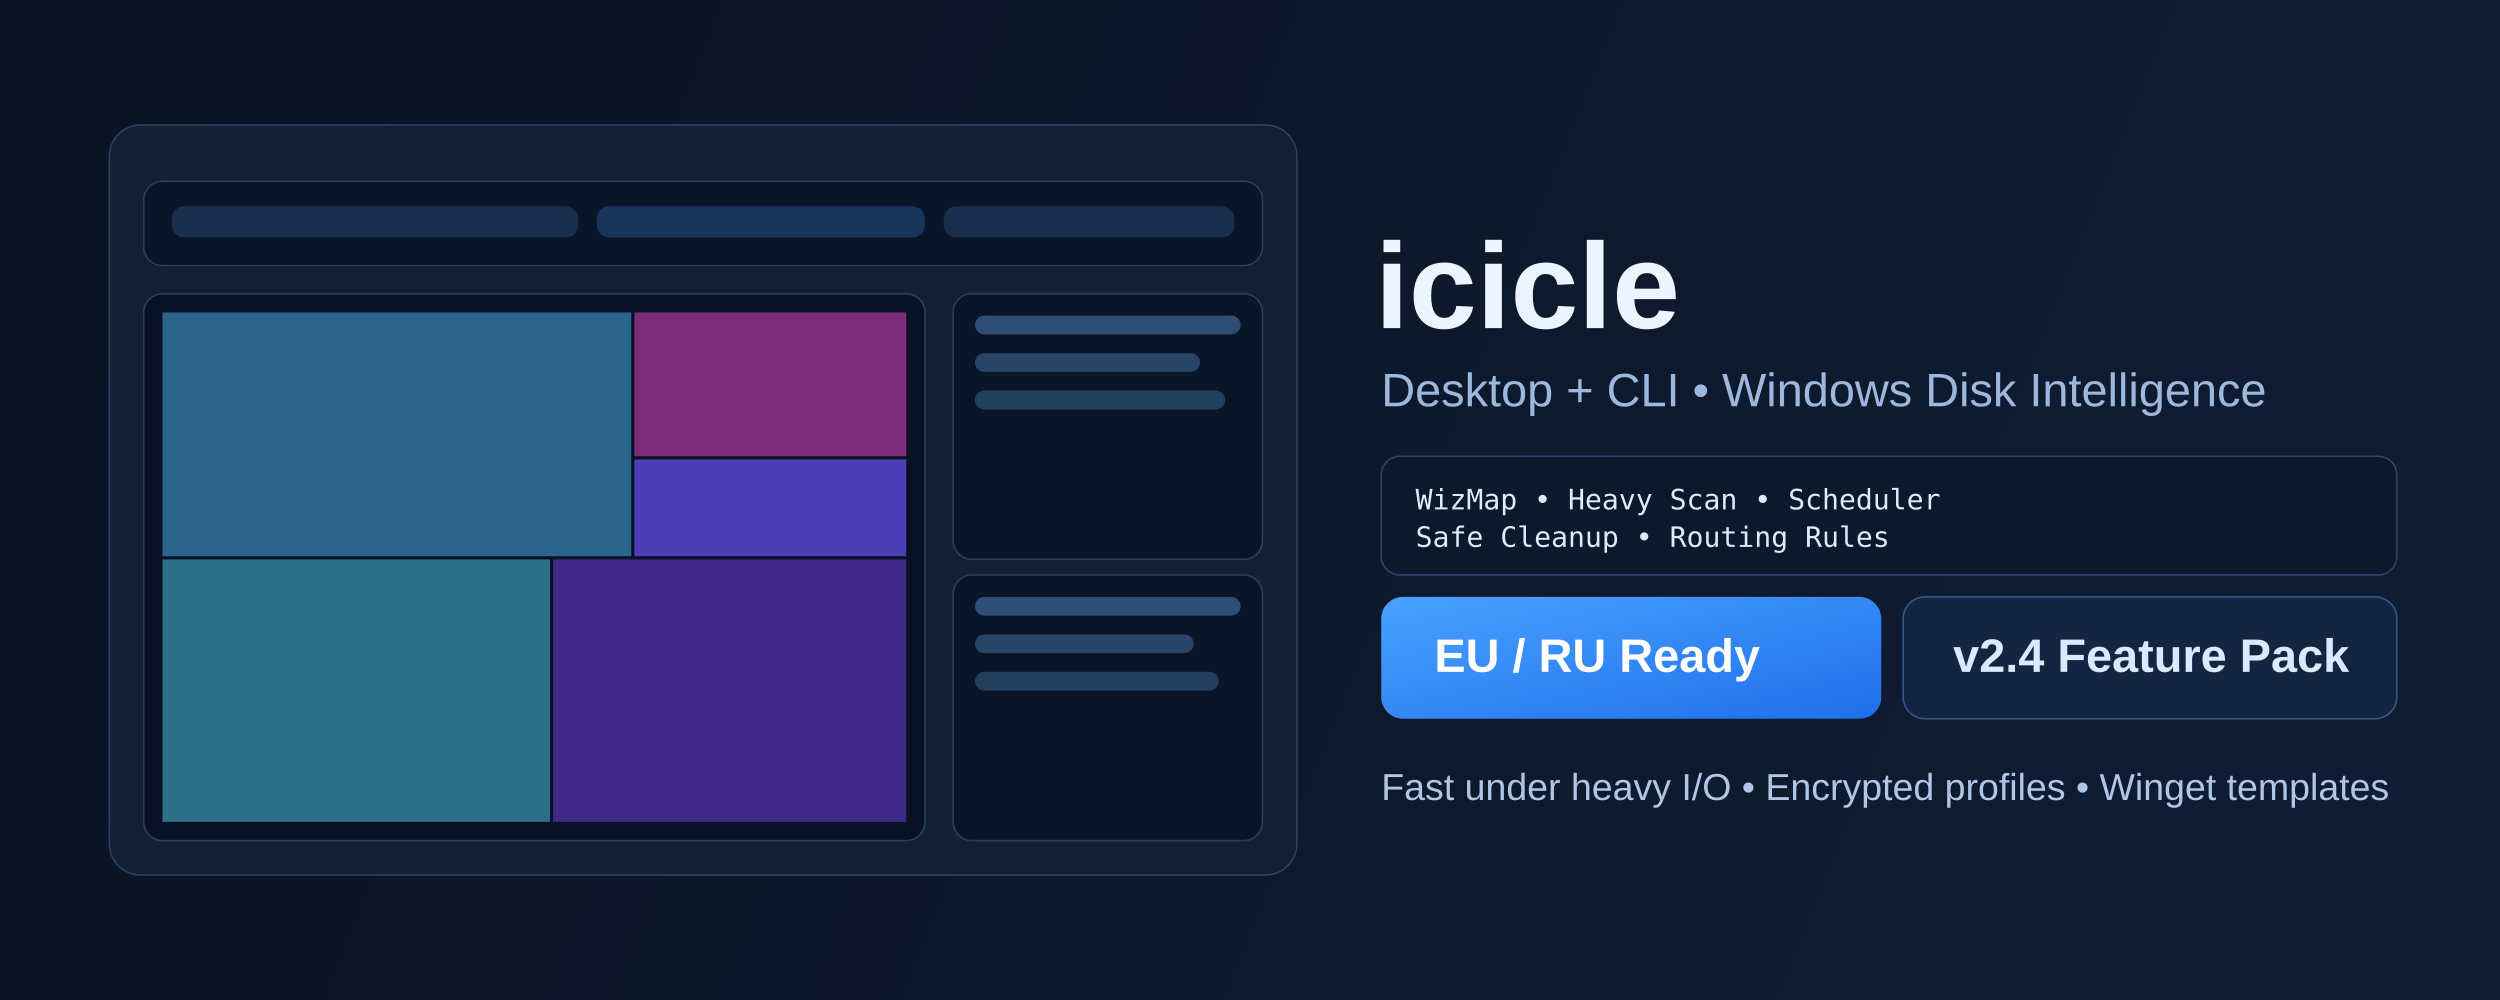
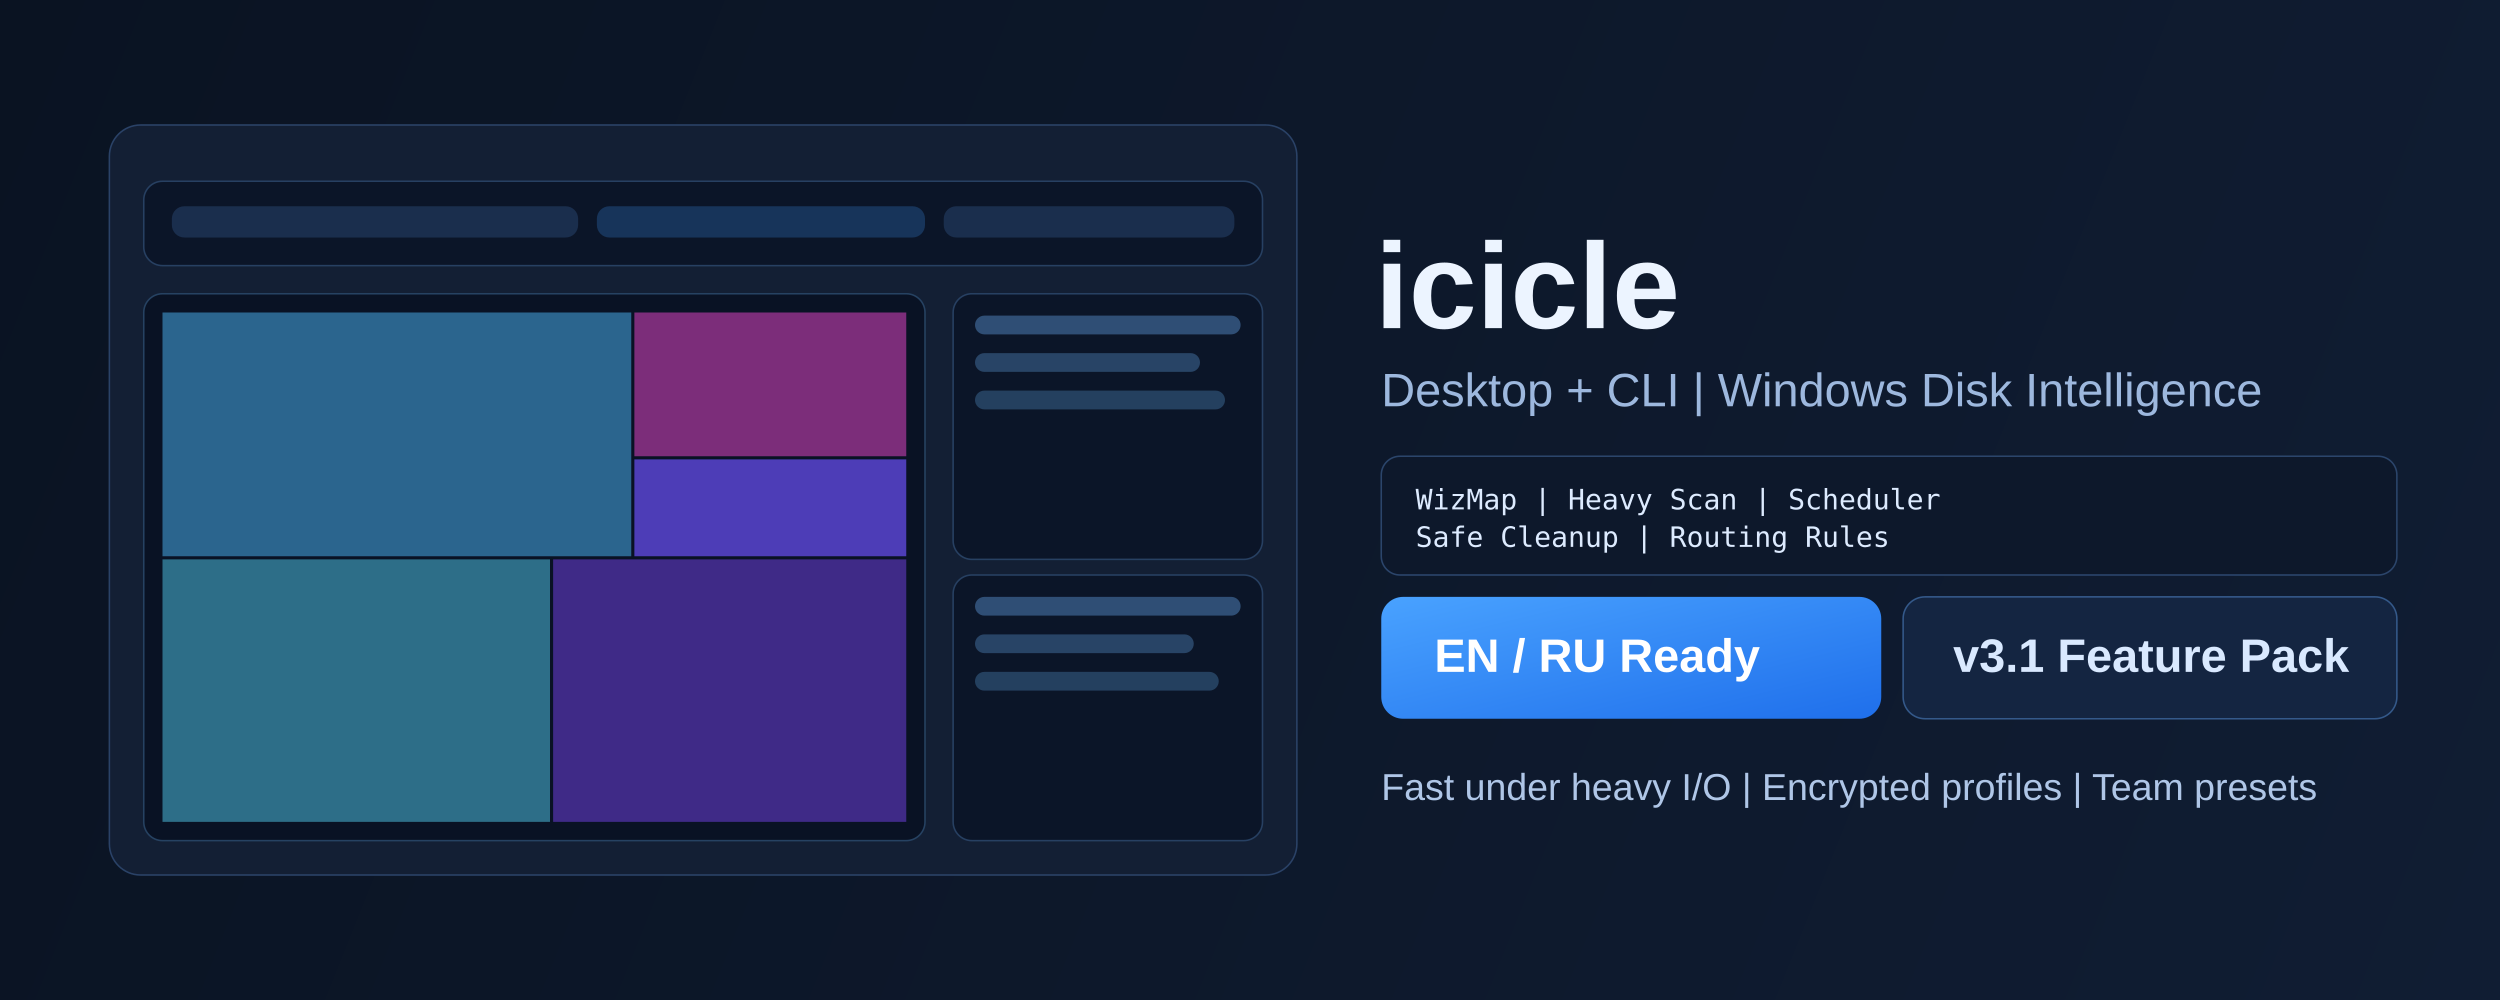
<svg xmlns="http://www.w3.org/2000/svg" width="1600" height="640" viewBox="0 0 1600 640" fill="none">
  <defs>
    <linearGradient id="a" x1="0" y1="0" x2="1600" y2="640" gradientUnits="userSpaceOnUse">
      <stop stop-color="#0A1322" />
      <stop offset="1" stop-color="#101D33" />
    </linearGradient>
    <linearGradient id="b" x1="0" y1="0" x2="1" y2="1">
      <stop stop-color="#49A2FF" />
      <stop offset="1" stop-color="#1F6FEB" />
    </linearGradient>
  </defs>
  <rect width="1600" height="640" fill="url(#a)" />
  <rect x="70" y="80" width="760" height="480" rx="20" fill="#131F34" stroke="#2A4267" />
  <rect x="92" y="116" width="716" height="54" rx="12" fill="#0B1528" stroke="#274062" />
  <rect x="110" y="132" width="260" height="20" rx="8" fill="#1A2E4D" />
  <rect x="382" y="132" width="210" height="20" rx="8" fill="#17345A" />
  <rect x="604" y="132" width="186" height="20" rx="8" fill="#1A2E4D" />
  <rect x="92" y="188" width="500" height="350" rx="12" fill="#091224" stroke="#264262" />
  <rect x="610" y="188" width="198" height="170" rx="12" fill="#0B1528" stroke="#274062" />
  <rect x="610" y="368" width="198" height="170" rx="12" fill="#0B1528" stroke="#274062" />
  <rect x="104" y="200" width="300" height="156" fill="#2B658E" />
  <rect x="406" y="200" width="174" height="92" fill="#7C2D7A" />
  <rect x="406" y="294" width="174" height="62" fill="#4D3DB7" />
  <rect x="104" y="358" width="248" height="168" fill="#2D6E88" />
  <rect x="354" y="358" width="226" height="168" fill="#3F2A87" />
  <rect x="624" y="202" width="170" height="12" rx="6" fill="#2F4E75" />
  <rect x="624" y="226" width="144" height="12" rx="6" fill="#284466" />
  <rect x="624" y="250" width="160" height="12" rx="6" fill="#24405F" />
  <rect x="624" y="382" width="170" height="12" rx="6" fill="#2F4E75" />
  <rect x="624" y="406" width="140" height="12" rx="6" fill="#284466" />
  <rect x="624" y="430" width="156" height="12" rx="6" fill="#24405F" />
  <text x="880" y="210" fill="#ECF4FF" font-family="Segoe UI, Arial" font-size="78" font-weight="700">icicle</text>
-   <text x="884" y="260" fill="#9DB8DE" font-family="Segoe UI, Arial" font-size="30">Desktop + CLI • Windows Disk Intelligence</text>
+   <text x="884" y="260" fill="#9DB8DE" font-family="Segoe UI, Arial" font-size="30">Desktop + CLI | Windows Disk Intelligence</text>
  <rect x="884" y="292" width="650" height="76" rx="12" fill="#0D182B" stroke="#2B456B" />
-   <text x="906" y="326" fill="#DDEBFF" font-family="Consolas, monospace" font-size="18">WizMap • Heavy Scan • Scheduler</text>
-   <text x="906" y="350" fill="#DDEBFF" font-family="Consolas, monospace" font-size="18">Safe Cleanup • Routing Rules</text>
+   <text x="906" y="326" fill="#DDEBFF" font-family="Consolas, monospace" font-size="18">WizMap | Heavy Scan | Scheduler</text>
+   <text x="906" y="350" fill="#DDEBFF" font-family="Consolas, monospace" font-size="18">Safe Cleanup | Routing Rules</text>
  <rect x="884" y="382" width="320" height="78" rx="14" fill="url(#b)" />
-   <text x="918" y="430" fill="#FFFFFF" font-family="Segoe UI, Arial" font-size="30" font-weight="700">EU / RU Ready</text>
+   <text x="918" y="430" fill="#FFFFFF" font-family="Segoe UI, Arial" font-size="30" font-weight="700">EN / RU Ready</text>
  <rect x="1218" y="382" width="316" height="78" rx="14" fill="#142541" stroke="#34598A" />
-   <text x="1250" y="430" fill="#D9E9FF" font-family="Segoe UI, Arial" font-size="30" font-weight="700">v2.4 Feature Pack</text>
-   <text x="884" y="512" fill="#AFC6E7" font-family="Segoe UI, Arial" font-size="24">Fast under heavy I/O • Encrypted profiles • Winget templates</text>
+   <text x="1250" y="430" fill="#D9E9FF" font-family="Segoe UI, Arial" font-size="30" font-weight="700">v3.1 Feature Pack</text>
+   <text x="884" y="512" fill="#AFC6E7" font-family="Segoe UI, Arial" font-size="24">Fast under heavy I/O | Encrypted profiles | Team presets</text>
</svg>
